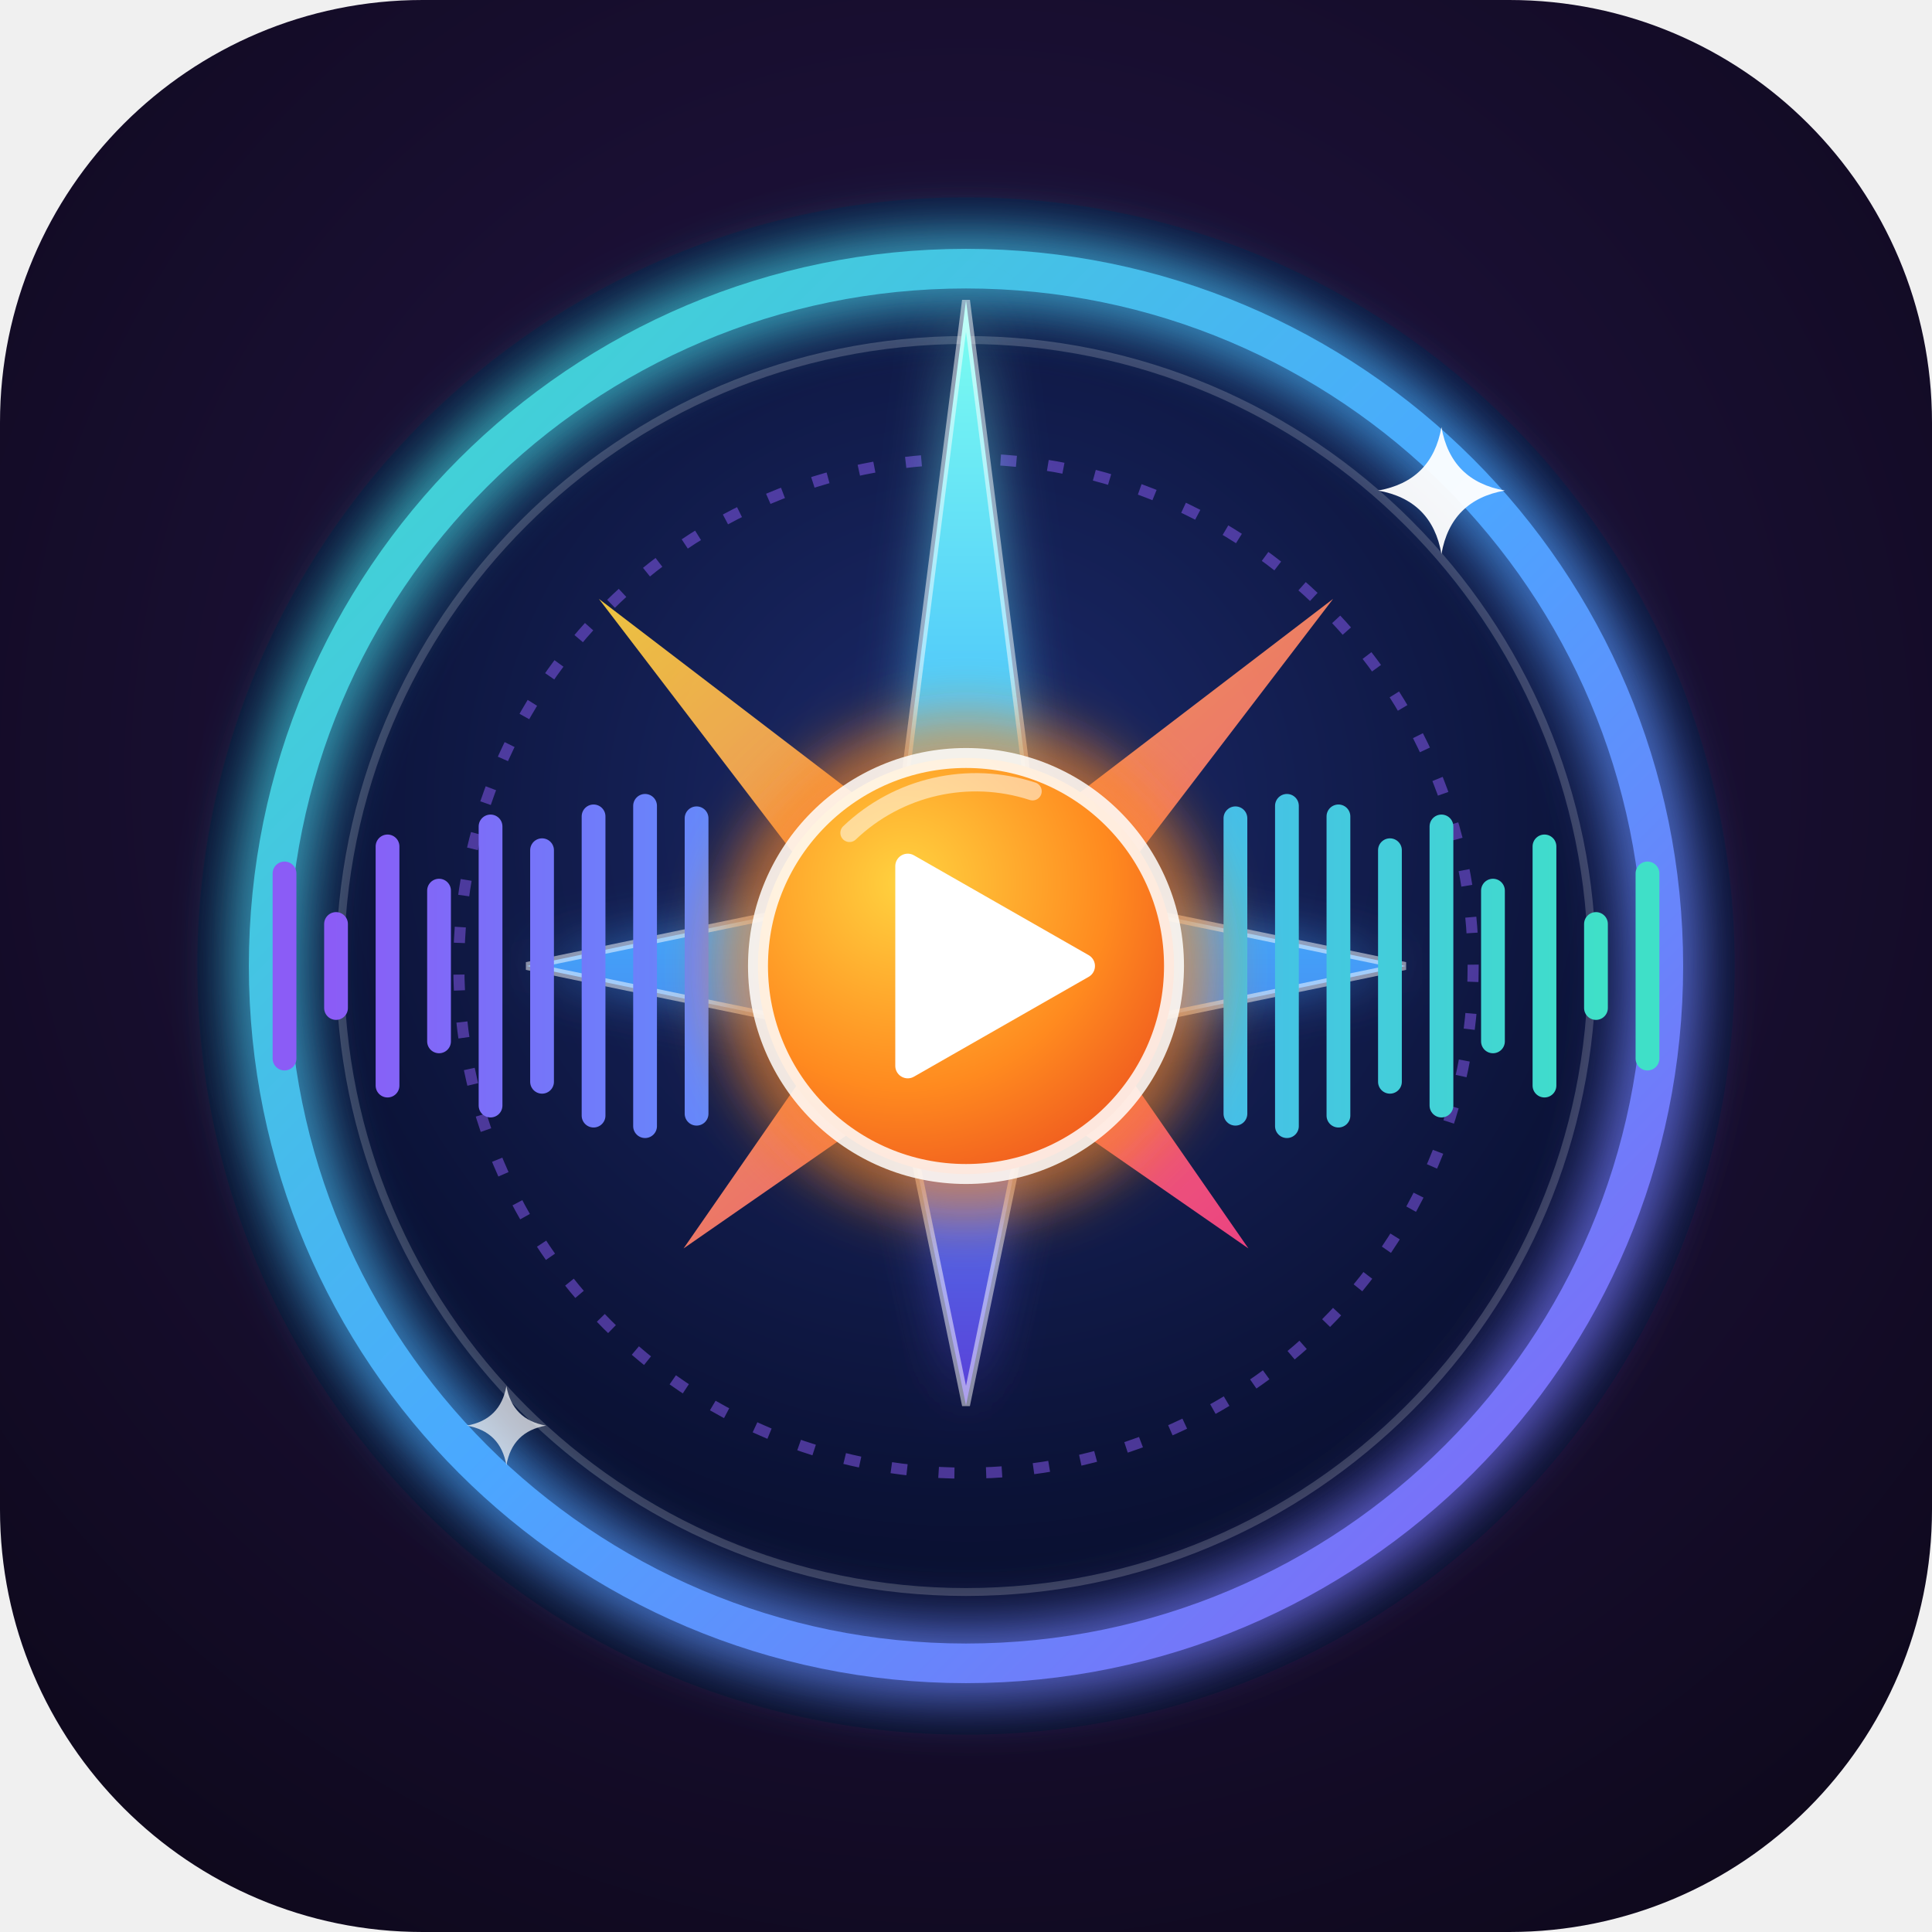
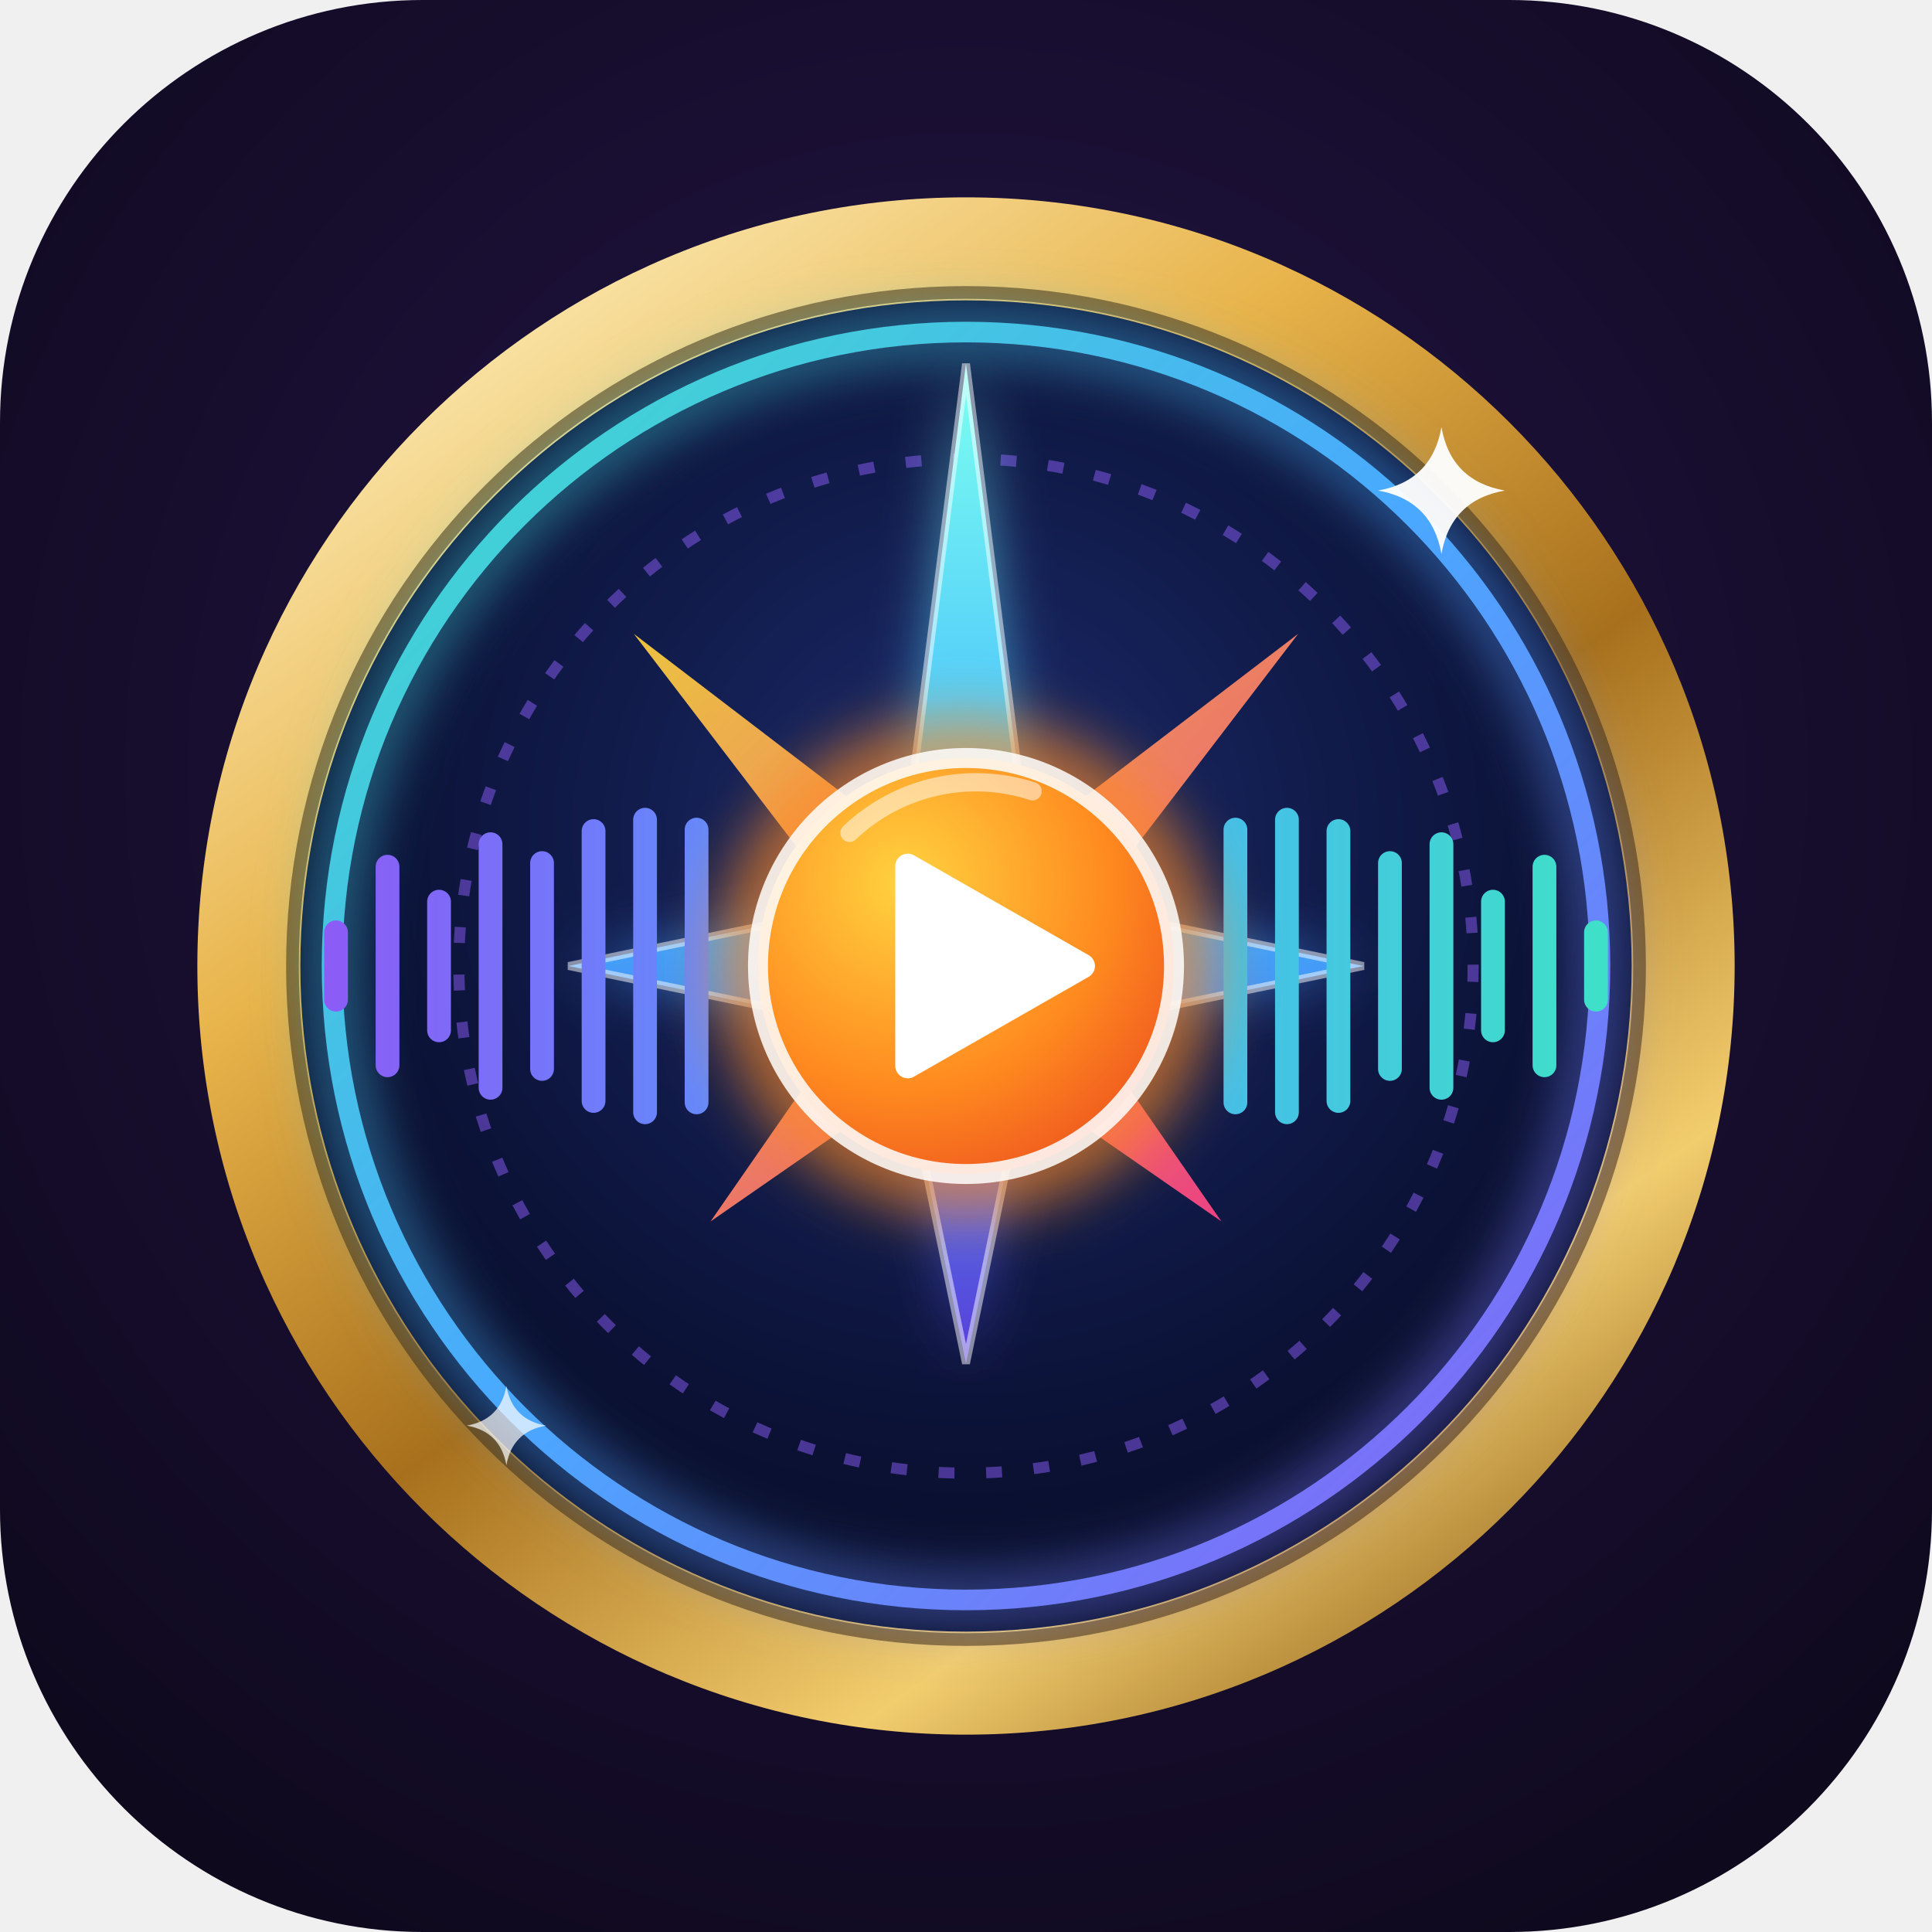
<svg xmlns="http://www.w3.org/2000/svg" viewBox="0 0 512 512">
  <defs>
    <radialGradient id="ic-bg" cx=".5" cy=".4" r=".8">
      <stop offset="0" stop-color="#241548" />
      <stop offset="1" stop-color="#0b0716" />
    </radialGradient>
  </defs>
  <rect width="512" height="512" rx="112" fill="url(#ic-bg)" />
  <g transform="translate(46 46) scale(2.1)">
    <defs>
      <filter id="ic-blur" x="-40%" y="-40%" width="180%" height="180%">
        <feGaussianBlur stdDeviation="3.4" />
      </filter>
      <radialGradient id="ic-orb" cx=".35" cy=".3" r=".9">
        <stop offset="0" stop-color="#ffd23f" />
        <stop offset=".55" stop-color="#ff8a1f" />
        <stop offset="1" stop-color="#e8431f" />
      </radialGradient>
      <linearGradient id="ic-wavebar" gradientUnits="userSpaceOnUse" x1="20" y1="0" x2="180" y2="0">
        <stop offset="0" stop-color="#8b5cf6" />
        <stop offset=".5" stop-color="#4aa8ff" />
        <stop offset="1" stop-color="#3fe0c8" />
      </linearGradient>
      <linearGradient id="ic-neon" x1="0" y1="0" x2="1" y2="1">
        <stop offset="0" stop-color="#3fe0c8" />
        <stop offset=".5" stop-color="#4aa8ff" />
        <stop offset="1" stop-color="#8b5cf6" />
      </linearGradient>
      <linearGradient id="ic-starcool" x1=".5" y1="0" x2=".5" y2="1">
        <stop offset="0" stop-color="#7dfff0" />
        <stop offset=".5" stop-color="#3fb4ff" />
        <stop offset="1" stop-color="#5a3fd8" />
      </linearGradient>
      <linearGradient id="ic-starwarm" x1="0" y1="0" x2="1" y2="1">
        <stop offset="0" stop-color="#ffd23f" />
        <stop offset="1" stop-color="#ff3d8b" />
      </linearGradient>
    </defs>
    <defs>
      <radialGradient id="ic-body" cx=".5" cy=".4" r=".75">
        <stop offset="0" stop-color="#1b2a6b" />
        <stop offset=".6" stop-color="#0b1236" />
        <stop offset="1" stop-color="#050818" />
      </radialGradient>
+       <linearGradient id="ic-metal" x1=".15" y1="0" x2=".85" y2="1">
+         <stop offset="0" stop-color="#fff3c4" />
+         <stop offset=".3" stop-color="#e8b34a" />
+         <stop offset=".55" stop-color="#a8701c" />
+         <stop offset=".8" stop-color="#f2cd6e" />
+         <stop offset="1" stop-color="#8a5a14" />
+       </linearGradient>
    </defs>
-     <circle cx="100" cy="100" r="97" fill="url(#ic-body)" />
-     <circle cx="100" cy="100" r="88" fill="none" stroke="url(#ic-neon)" stroke-width="9" filter="url(#ic-blur)" opacity=".8" />
-     <circle cx="100" cy="100" r="88" fill="none" stroke="url(#ic-neon)" stroke-width="5" />
-     <circle cx="100" cy="100" r="79" fill="none" stroke="#fff" stroke-opacity=".18" stroke-width="1" />
+     <circle cx="100" cy="100" r="97" fill="url(#ic-metal)" />
+     <circle cx="100" cy="100" r="85" fill="none" stroke="#3b2306" stroke-opacity=".55" stroke-width="1.6" />
+     <circle cx="100" cy="100" r="84" fill="url(#ic-body)" />
+     <circle cx="100" cy="100" r="80" fill="none" stroke="url(#ic-neon)" stroke-width="5" filter="url(#ic-blur)" opacity=".6" />
+     <circle cx="100" cy="100" r="80" fill="none" stroke="url(#ic-neon)" stroke-width="2.6" />
    <circle cx="100" cy="100" r="64" fill="none" stroke="#8b5cf6" stroke-opacity=".5" stroke-width="1.4" stroke-dasharray="2 4" />
-     <path d="M100 16L109.5 90.5L155.44 100L109.5 109.5L100 155.44L90.5 109.5L44.56 100L90.5 90.5Z" fill="url(#ic-starcool)" filter="url(#ic-blur)" opacity=".65" />
-     <path d="M146.33 53.67L110.92 100L135.64 135.64L100 110.92L64.36 135.64L89.08 100L53.67 53.67L100 89.08Z" fill="url(#ic-starwarm)" opacity=".92" />
-     <path d="M100 16L109.5 90.5L155.44 100L109.5 109.5L100 155.44L90.5 109.5L44.56 100L90.5 90.5Z" fill="url(#ic-starcool)" />
-     <path d="M100 16L109.5 90.5L155.44 100L109.5 109.5L100 155.44L90.5 109.5L44.56 100L90.5 90.5Z" fill="none" stroke="#fff" stroke-opacity=".5" stroke-width="1" />
+     <path d="M100 24L108.6 91.4L150.16 100L108.6 108.6L100 150.16L91.4 108.6L49.84 100L91.4 91.4Z" fill="url(#ic-starcool)" filter="url(#ic-blur)" opacity=".65" />
+     <path d="M141.92 58.08L109.88 100L132.24 132.24L100 109.88L67.76 132.24L90.12 100L58.08 58.08L100 90.12Z" fill="url(#ic-starwarm)" opacity=".92" />
+     <path d="M100 24L108.6 91.4L150.16 100L108.6 108.6L100 150.16L91.4 108.6L49.84 100L91.4 91.4Z" fill="url(#ic-starcool)" />
+     <path d="M100 24L108.6 91.4L150.16 100L108.6 108.6L100 150.16L91.4 108.6L49.84 100L91.4 91.4Z" fill="none" stroke="#fff" stroke-opacity=".5" stroke-width="1" />
    <g stroke="url(#ic-wavebar)" stroke-width="3" stroke-linecap="round">
-       <line x1="66" y1="81.36" x2="66" y2="118.64" />
-       <line x1="134" y1="81.36" x2="134" y2="118.64" />
-       <line x1="59.5" y1="79.79" x2="59.5" y2="120.21" />
-       <line x1="140.5" y1="79.79" x2="140.5" y2="120.21" />
-       <line x1="53" y1="81.12" x2="53" y2="118.88" />
-       <line x1="147" y1="81.12" x2="147" y2="118.88" />
-       <line x1="46.5" y1="85.39" x2="46.5" y2="114.61" />
-       <line x1="153.5" y1="85.39" x2="153.5" y2="114.61" />
-       <line x1="40" y1="82.39" x2="40" y2="117.61" />
-       <line x1="160" y1="82.39" x2="160" y2="117.61" />
-       <line x1="33.5" y1="90.49" x2="33.5" y2="109.51" />
-       <line x1="166.5" y1="90.49" x2="166.5" y2="109.51" />
-       <line x1="27" y1="84.91" x2="27" y2="115.09" />
-       <line x1="173" y1="84.91" x2="173" y2="115.09" />
-       <line x1="20.5" y1="94.7" x2="20.5" y2="105.3" />
-       <line x1="179.5" y1="94.7" x2="179.5" y2="105.3" />
-       <line x1="14" y1="88.32" x2="14" y2="111.68" />
-       <line x1="186" y1="88.32" x2="186" y2="111.68" />
+       <line x1="66" y1="82.79" x2="66" y2="117.21" />
+       <line x1="134" y1="82.79" x2="134" y2="117.21" />
+       <line x1="59.5" y1="81.54" x2="59.5" y2="118.46" />
+       <line x1="140.5" y1="81.54" x2="140.5" y2="118.46" />
+       <line x1="53" y1="82.97" x2="53" y2="117.03" />
+       <line x1="147" y1="82.97" x2="147" y2="117.03" />
+       <line x1="46.5" y1="87.01" x2="46.5" y2="112.99" />
+       <line x1="153.5" y1="87.01" x2="153.5" y2="112.99" />
+       <line x1="40" y1="84.63" x2="40" y2="115.37" />
+       <line x1="160" y1="84.63" x2="160" y2="115.37" />
+       <line x1="33.5" y1="91.88" x2="33.5" y2="108.12" />
+       <line x1="166.5" y1="91.88" x2="166.5" y2="108.12" />
+       <line x1="27" y1="87.47" x2="27" y2="112.53" />
+       <line x1="173" y1="87.47" x2="173" y2="112.53" />
+       <line x1="20.5" y1="95.75" x2="20.5" y2="104.25" />
+       <line x1="179.5" y1="95.75" x2="179.5" y2="104.25" />
    </g>
    <g transform="translate(100 100) scale(1.05)">
      <circle r="30" fill="#ff8a1f" filter="url(#ic-blur)" opacity=".65" />
      <circle r="25" fill="url(#ic-orb)" />
      <circle r="25" fill="none" stroke="#fff" stroke-opacity=".85" stroke-width="2.4" />
      <path d="M-7 -12L14 0L-7 12Z" fill="#fff" stroke="#fff" stroke-width="3" stroke-linejoin="round" />
      <path d="M-14 -16A22 22 0 0 1 8 -21" fill="none" stroke="#fff" stroke-opacity=".5" stroke-width="2.2" stroke-linecap="round" />
    </g>
    <path d="M160 32Q161.2 38.8 168 40Q161.2 41.2 160 48Q158.8 41.2 152 40Q158.8 38.8 160 32Z" fill="#fff" opacity="0.95" />
    <path d="M42 153Q42.75 157.25 47 158Q42.75 158.75 42 163Q41.25 158.75 37 158Q41.25 157.25 42 153Z" fill="#fff" opacity="0.7" />
  </g>
</svg>
